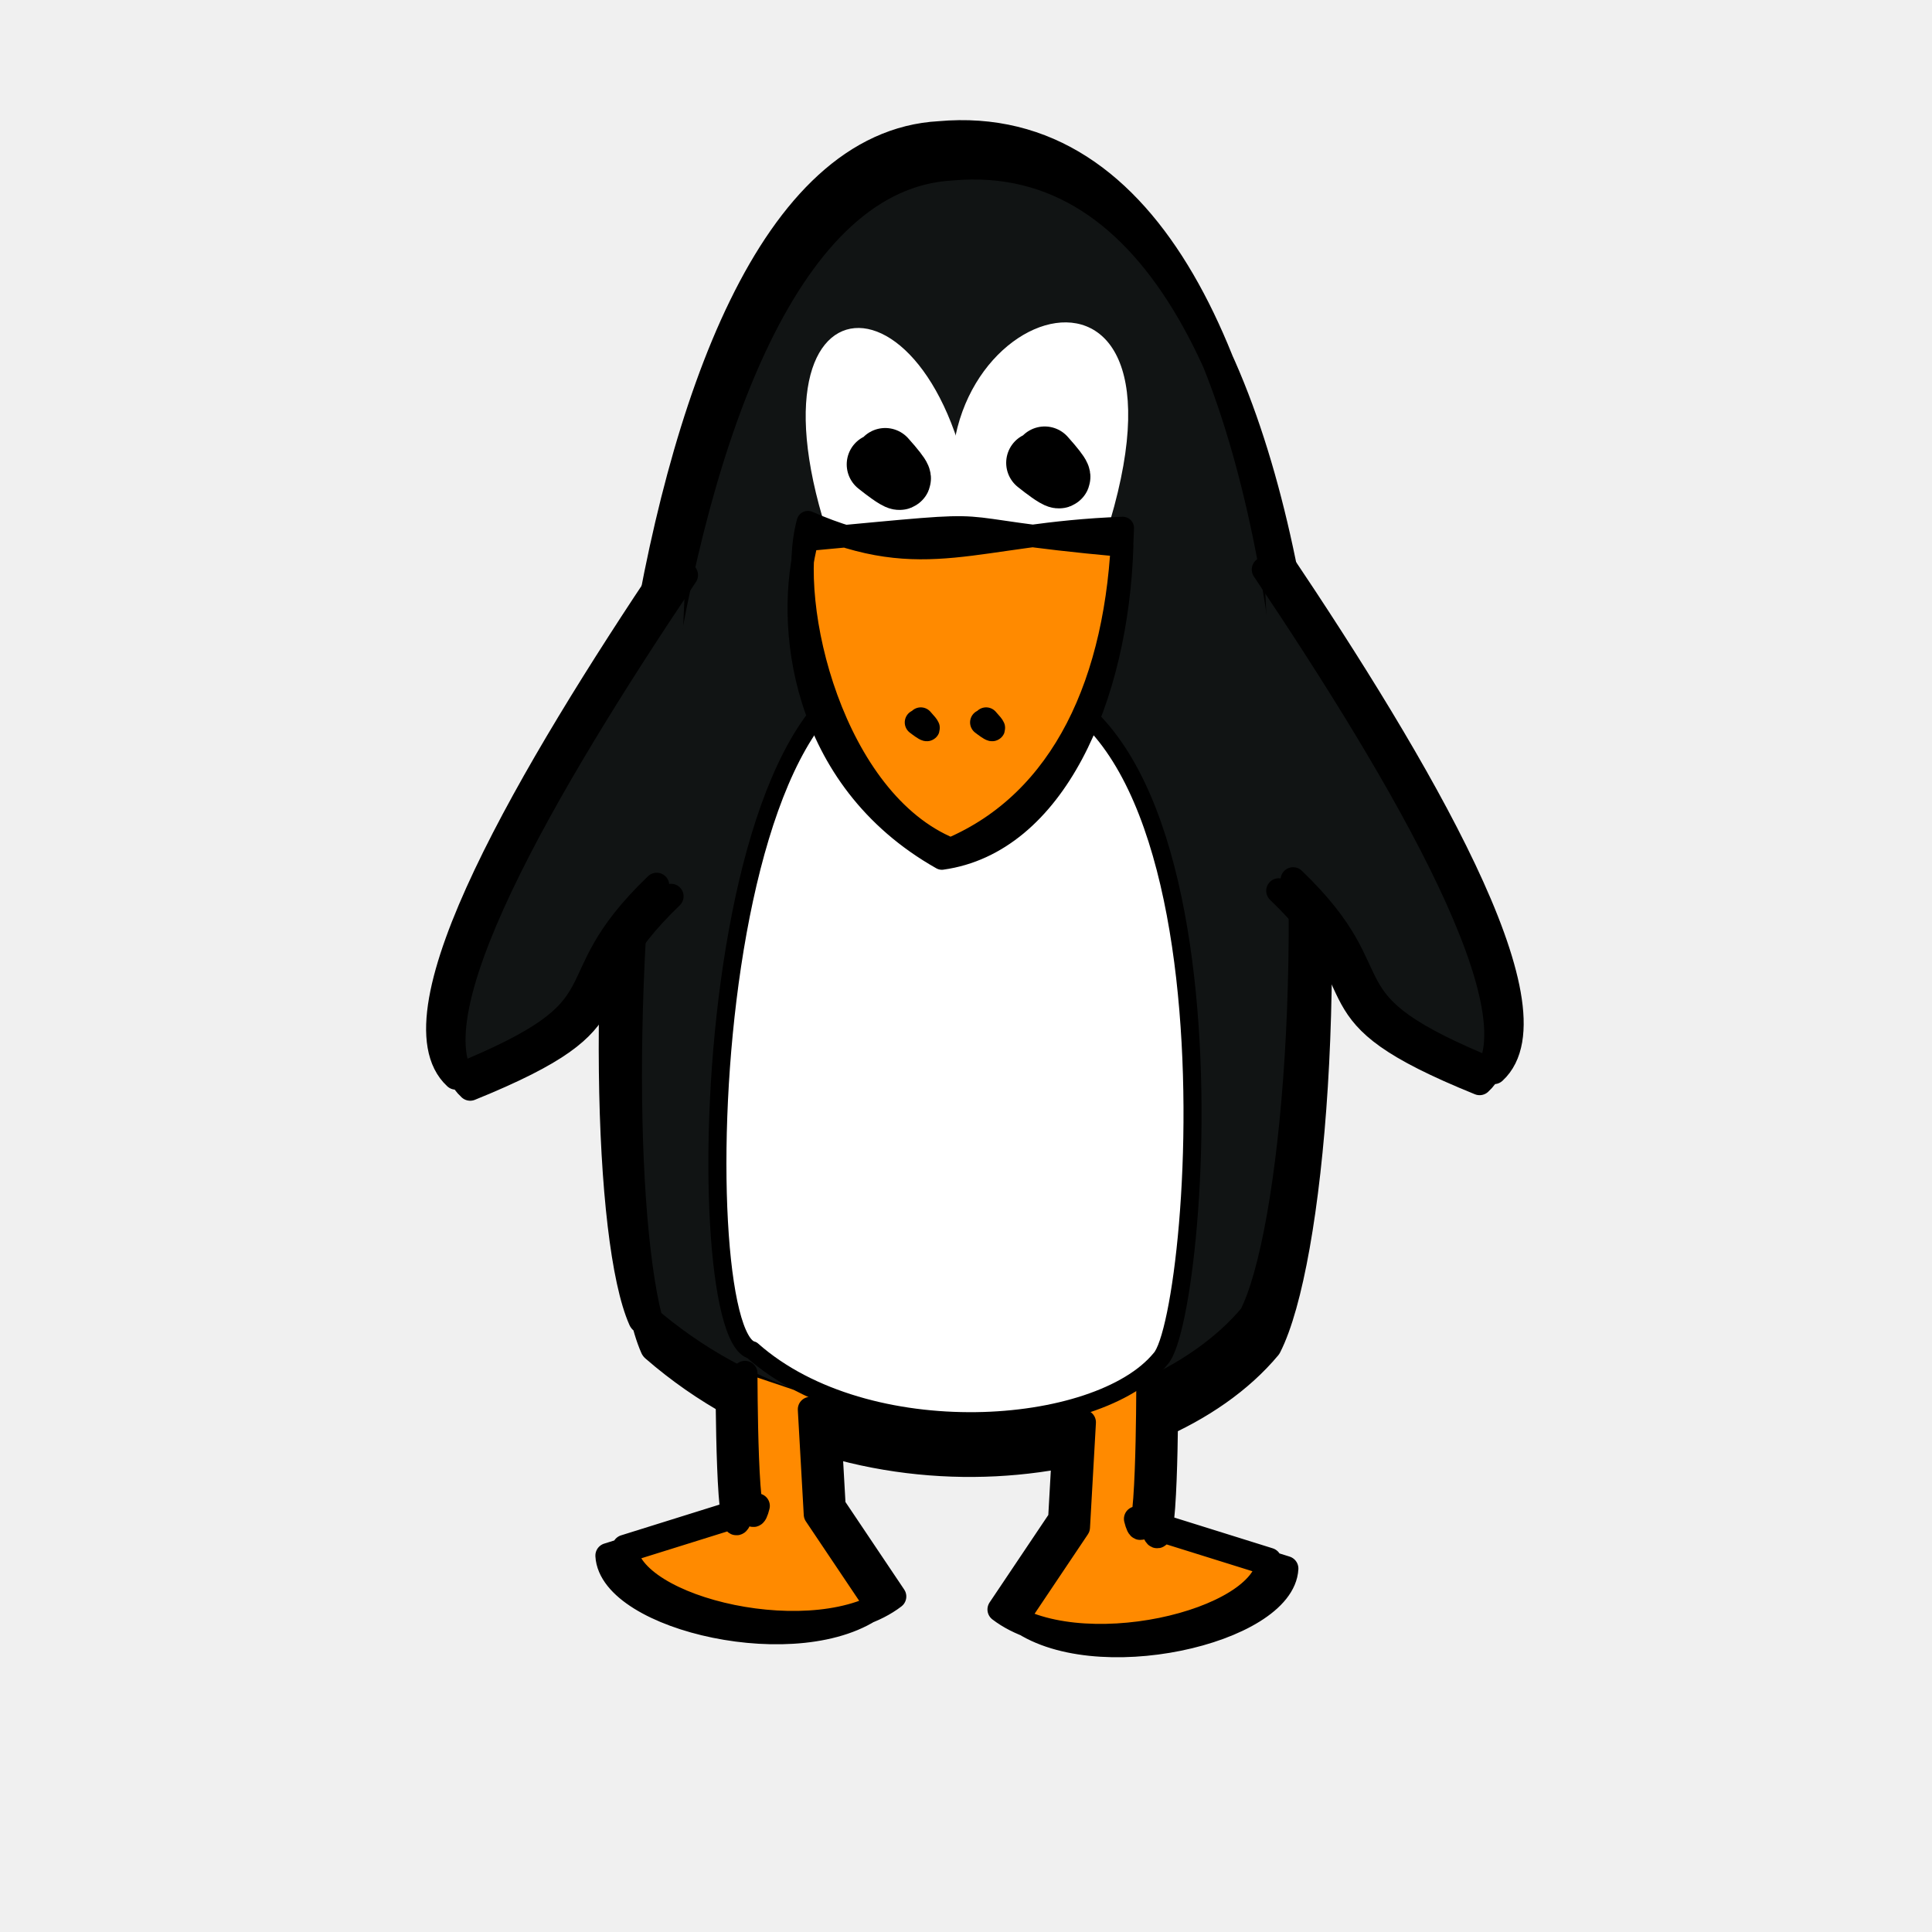
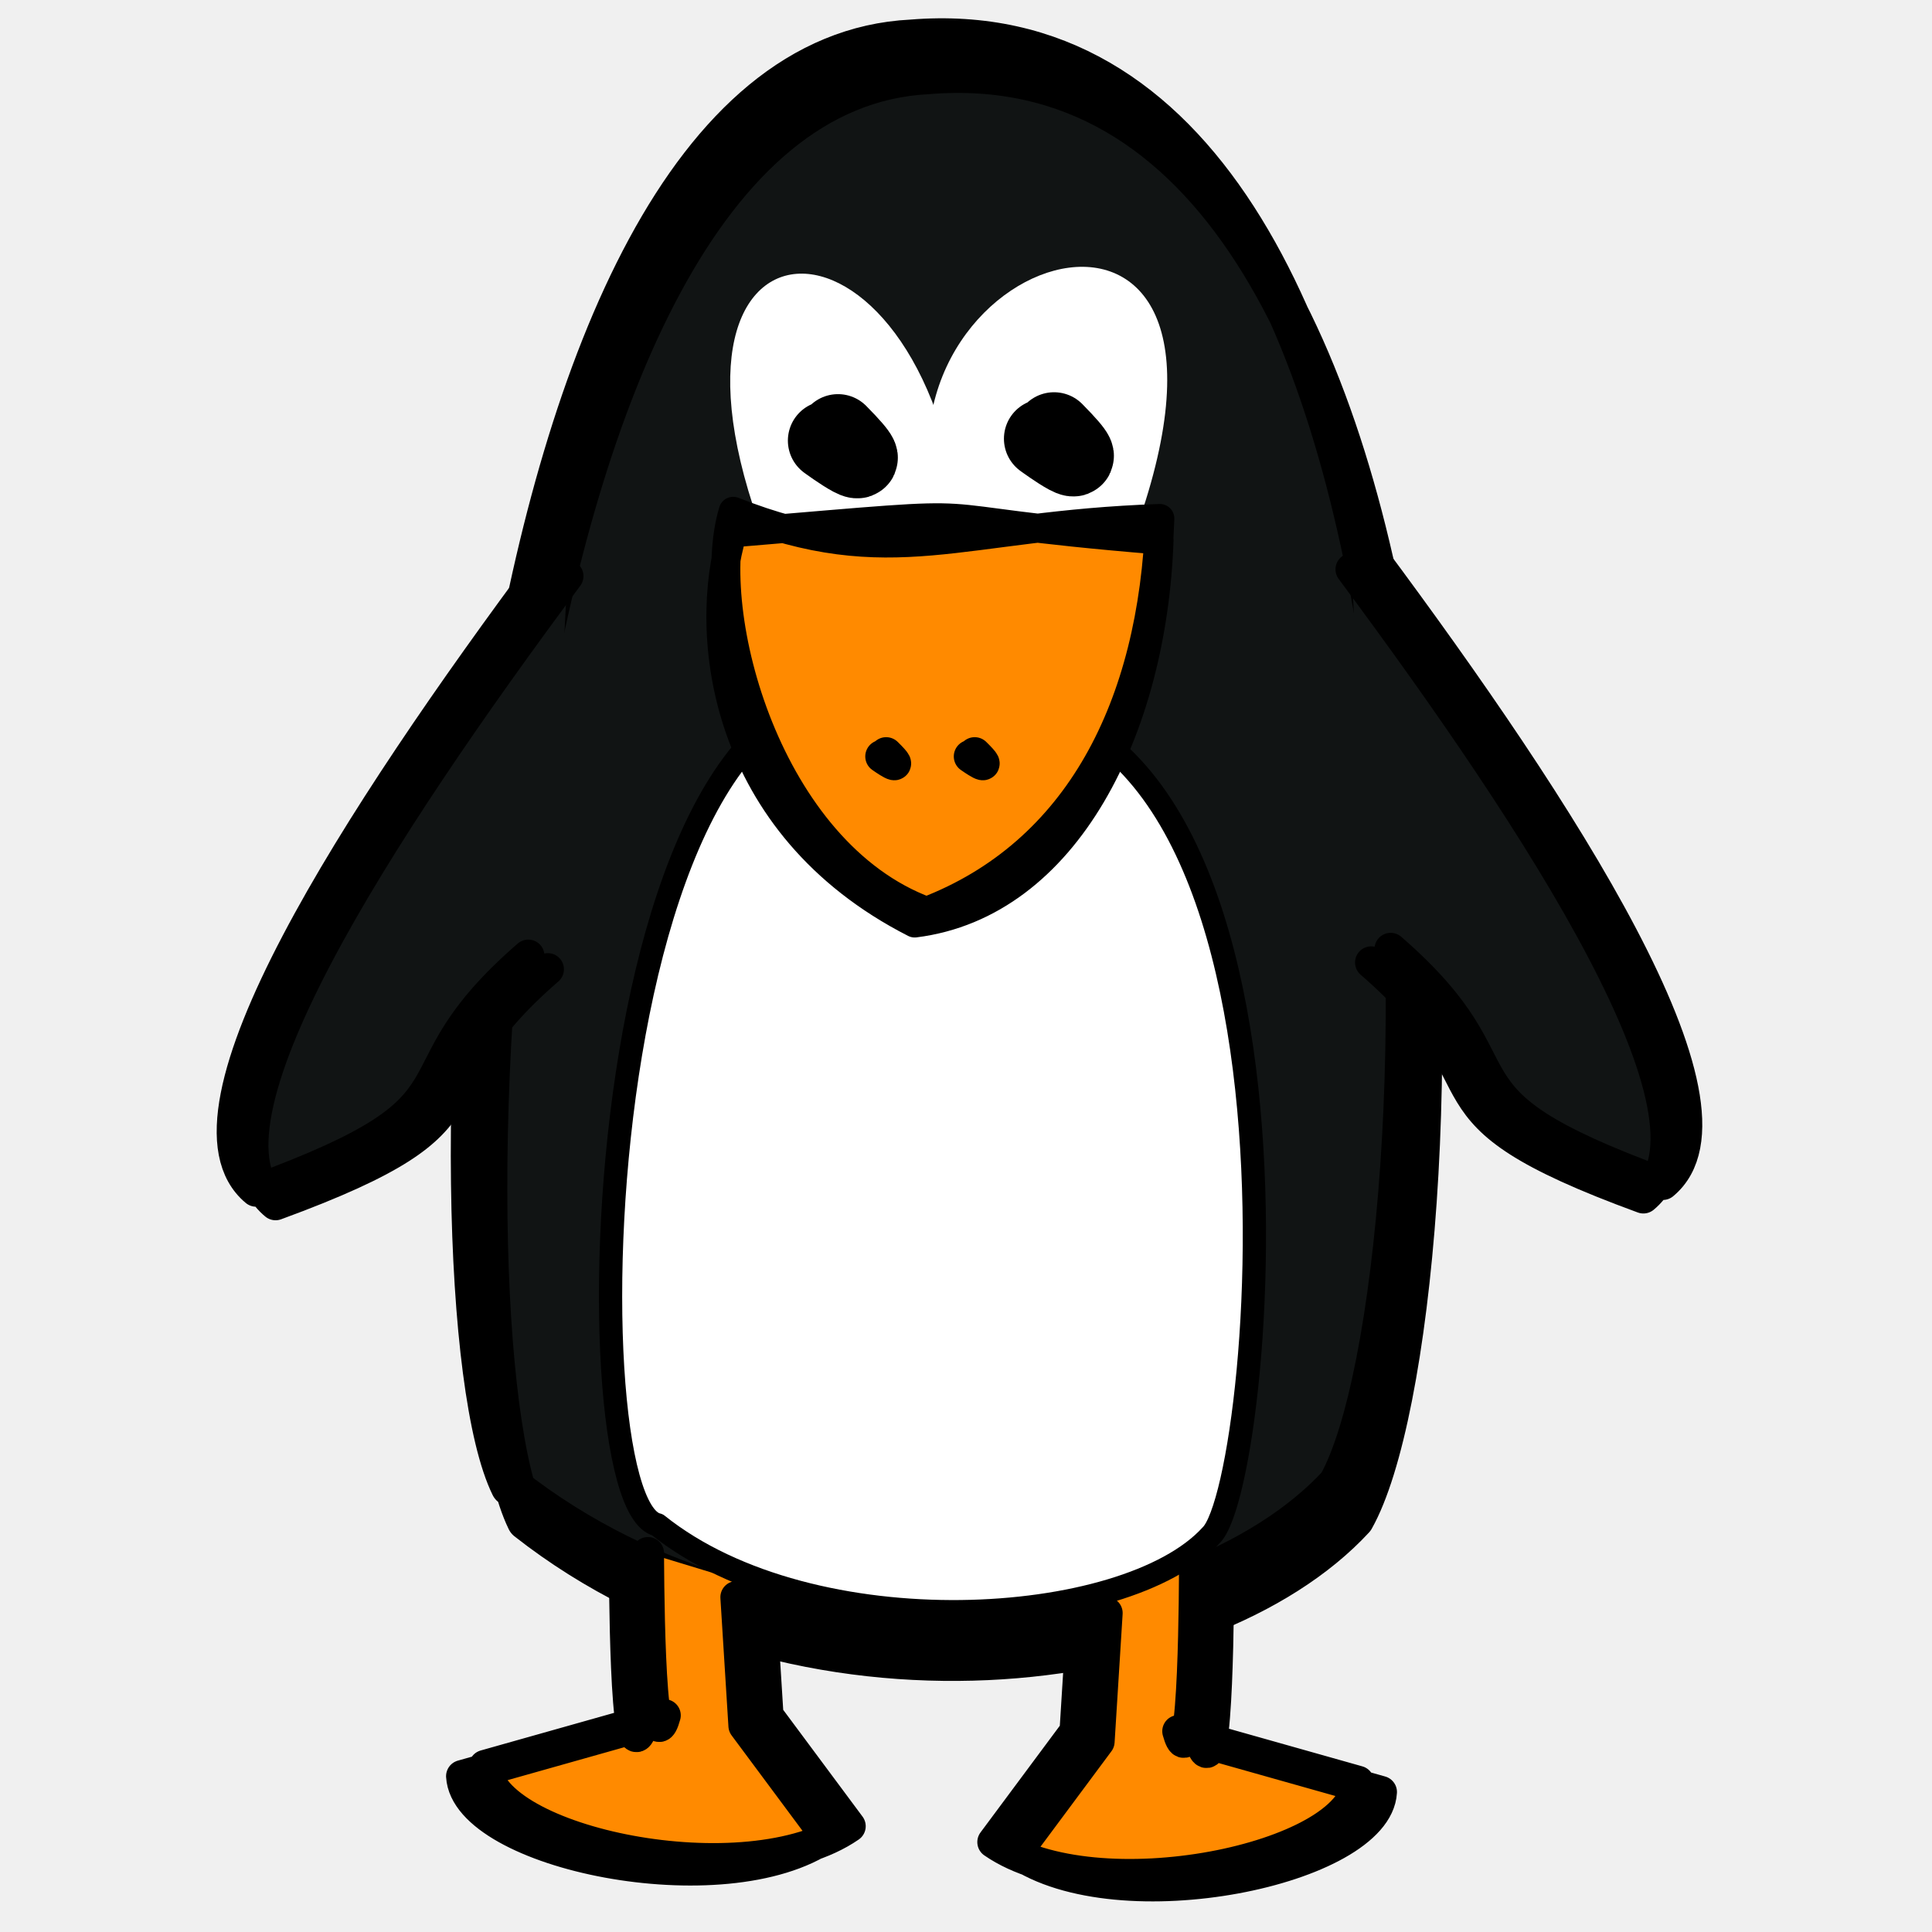
<svg xmlns="http://www.w3.org/2000/svg" width="100" height="100" id="svg2885" version="1.0">
  <defs id="defs2887" />
  <g id="layer1">
-     <g style="fill:white;fill-opacity:1;stroke:none;stroke-width:3.548;stroke-miterlimit:4;stroke-opacity:1" id="g11309" transform="matrix(0.229689,0,0,0.301668,89.1006,9.489927)">
-       <path style="fill-rule:evenodd;stroke:black;stroke-linecap:round;stroke-linejoin:round" d="M -177.464,83.852 C -232.875,63.624 -237.393,195.653 -221.778,198.578 C -195.975,215.996 -143.771,213.139 -129.704,200.048 C -120.47,192.487 -108.272,71.778 -177.464,83.852 z " id="path11311" />
+     <g style="fill:#ffffff;fill-opacity:1;stroke:none" id="g11309" transform="matrix(0.3112382,0,0,0.3692183,102.0214,5.002574)">
+       <path style="fill-rule:evenodd;stroke:#000000;stroke-linecap:round;stroke-linejoin:round" d="m -177.464,83.852 c -55.411,-20.228 -59.929,111.801 -44.313,114.726 25.803,17.419 78.007,14.561 92.073,1.47 9.235,-7.56 21.433,-128.27 -47.76,-116.196 z" id="path11311" />
    </g>
-     <path d="M 48.637,7.082 C 31.503,8.015 29.774,60.243 33.321,68.252 C 43.716,77.288 59.252,74.975 64.919,68.184 C 69.284,59.614 70.582,5.104 48.637,7.082 z M 49.254,8.532 C 32.12,9.465 30.391,61.693 33.938,69.702 C 44.333,78.737 59.869,76.425 65.536,69.634 C 69.901,61.064 71.199,6.554 49.254,8.532 z " style="fill:#111414;fill-opacity:1;fill-rule:nonzero;stroke:black;stroke-width:1.622;stroke-linecap:round;stroke-linejoin:round;stroke-miterlimit:4;stroke-opacity:1" id="path11315" />
-     <path style="fill:white;fill-opacity:1;fill-rule:evenodd;stroke:none;stroke-width:7.372;stroke-linecap:round;stroke-linejoin:round;stroke-miterlimit:4;stroke-opacity:1" d="M 49.532,26.888 C 46.998,15.596 63.236,10.501 56.93,28.6" id="path2186" />
-     <path style="fill:white;fill-opacity:1;fill-rule:evenodd;stroke:none;stroke-width:6.532;stroke-linecap:round;stroke-linejoin:round;stroke-miterlimit:4;stroke-opacity:1" d="M 43.262,28.869 C 37.587,13.406 49.117,13.052 50.529,27.624" id="path5435" />
-     <path id="path12075" style="fill:#ff8a00;fill-opacity:1;fill-rule:nonzero;stroke:black;stroke-width:1.297;stroke-linecap:round;stroke-linejoin:round;stroke-miterlimit:4;stroke-opacity:1" d="M 42.816,72.52 L 43.123,77.957 L 46.262,82.634 C 42.336,85.635 32.509,83.339 32.338,80.089 L 39.198,77.945 C 38.559,80.517 38.559,71.086 38.559,71.086 M 41.943,72.948 L 42.25,78.385 L 45.39,83.063 C 41.463,86.064 31.637,83.768 31.465,80.517 L 38.325,78.374 C 37.687,80.946 37.687,71.515 37.687,71.515" />
-     <path id="path5438" style="fill:#ff8a00;fill-opacity:1;fill-rule:nonzero;stroke:black;stroke-width:1.297;stroke-linecap:round;stroke-linejoin:round;stroke-miterlimit:4;stroke-opacity:1" d="M 55.205,73.191 L 54.898,78.628 L 51.759,83.305 C 55.685,86.306 65.512,84.01 65.683,80.76 L 58.823,78.616 C 59.461,81.188 59.461,71.757 59.461,71.757 M 56.077,73.619 L 55.77,79.056 L 52.631,83.734 C 56.558,86.735 66.384,84.439 66.556,81.188 L 59.696,79.045 C 60.334,81.617 60.334,72.186 60.334,72.186" />
-     <path style="fill:white;fill-opacity:1;fill-rule:evenodd;stroke:black;stroke-width:0.934;stroke-linecap:round;stroke-linejoin:round;stroke-miterlimit:4;stroke-opacity:1" d="M 49.103,35.277 C 36.376,29.175 35.338,69.004 38.925,69.886 C 44.852,75.141 56.842,74.279 60.073,70.329 C 62.194,68.049 64.996,31.635 49.103,35.277 z " id="path13611" />
-     <path d="M 49.203,43.942 C 43.123,41.452 40.649,31.325 41.817,27.027 C 47.898,29.688 50.425,27.611 58.113,27.33 C 57.865,35.278 54.996,41.474 49.203,43.942 z M 48.75,44.436 C 41.402,40.285 40.618,32.235 41.787,27.937 C 53.362,26.861 47.436,27.276 58.083,28.24 C 57.835,36.188 54.543,43.63 48.75,44.436 z " style="fill:#ff8a00;fill-opacity:1;fill-rule:nonzero;stroke:black;stroke-width:1.166;stroke-linecap:round;stroke-linejoin:round;stroke-miterlimit:4;stroke-opacity:1" id="path5441" />
-     <path style="fill:black;fill-opacity:1;fill-rule:evenodd;stroke:black;stroke-width:3.194;stroke-linecap:round;stroke-linejoin:round;stroke-miterlimit:4;stroke-opacity:1" d="M 54.073,23.671 C 56.013,25.847 53.677,23.956 53.677,23.956" id="path2188" />
-     <path style="fill:black;fill-opacity:1;fill-rule:evenodd;stroke:black;stroke-width:3.194;stroke-linecap:round;stroke-linejoin:round;stroke-miterlimit:4;stroke-opacity:1" d="M 45.819,23.751 C 47.76,25.927 45.423,24.037 45.423,24.037" id="path5462" />
-     <path d="M 65.44,29.48 C 72.642,40.2 80.077,52.824 76.584,56.038 C 67.294,52.27 71.769,51.469 66.187,46.107 M 66.184,28.908 C 73.386,39.628 80.821,52.251 77.328,55.466 C 68.037,51.697 72.513,50.896 66.931,45.535" style="fill:#111414;fill-opacity:1;fill-rule:nonzero;stroke:black;stroke-width:1.297;stroke-linecap:round;stroke-linejoin:round;stroke-miterlimit:4;stroke-opacity:1" id="path13605" />
-     <path style="fill:black;fill-opacity:1;fill-rule:evenodd;stroke:black;stroke-width:1.326;stroke-linecap:round;stroke-linejoin:round;stroke-miterlimit:4;stroke-opacity:1" d="M 47.66,37.276 C 48.479,38.165 47.493,37.392 47.493,37.392" id="path13607" />
-     <path style="fill:black;fill-opacity:1;fill-rule:evenodd;stroke:black;stroke-width:1.326;stroke-linecap:round;stroke-linejoin:round;stroke-miterlimit:4;stroke-opacity:1" d="M 51.041,37.276 C 51.86,38.165 50.874,37.392 50.874,37.392" id="path13609" />
-     <path d="M 35.481,29.767 C 28.279,40.487 20.844,53.11 24.337,56.325 C 33.628,52.556 29.152,51.755 34.734,46.393 M 34.737,29.194 C 27.535,39.914 20.1,52.537 23.593,55.752 C 32.884,51.984 28.408,51.183 33.991,45.821" style="fill:#111414;fill-opacity:1;fill-rule:nonzero;stroke:black;stroke-width:1.297;stroke-linecap:round;stroke-linejoin:round;stroke-miterlimit:4;stroke-opacity:1" id="path5464" />
+     <path d="M 47.192,2.056 C 23.974,3.197 21.631,67.12 26.437,76.923 40.523,87.982 61.576,85.151 69.255,76.84 75.169,66.35 76.928,-0.366 47.192,2.056 z m 0.836,1.775 C 24.81,4.972 22.467,68.895 27.273,78.698 41.359,89.756 62.412,86.926 70.091,78.614 76.005,68.125 77.764,1.409 48.028,3.83 z" style="fill:#111414;fill-opacity:1;fill-rule:nonzero;stroke:#000000;stroke-width:2.089;stroke-linecap:round;stroke-linejoin:round;stroke-miterlimit:4;stroke-opacity:1" id="path11315" />
+     <path style="fill:#ffffff;fill-opacity:1;fill-rule:evenodd;stroke:none" d="M 48.404,26.297 C 44.971,12.476 66.974,6.24 58.429,28.392" id="path2186" />
+     <path style="fill:#ffffff;fill-opacity:1;fill-rule:evenodd;stroke:none" d="M 39.908,28.721 C 32.219,9.795 47.841,9.362 49.755,27.198" id="path5435" />
+     <path id="path12075" style="fill:#ff8a00;fill-opacity:1;fill-rule:nonzero;stroke:#000000;stroke-width:1.671;stroke-linecap:round;stroke-linejoin:round;stroke-miterlimit:4;stroke-opacity:1" d="m 39.304,82.146 0.416,6.654 4.254,5.725 C 38.653,98.198 25.338,95.388 25.105,91.41 L 34.401,88.787 c -0.865,3.148 -0.865,-8.395 -0.865,-8.395 m 4.586,2.279 0.416,6.654 4.254,5.725 c -5.321,3.673 -18.636,0.863 -18.868,-3.115 l 9.295,-2.623 c -0.865,3.148 -0.865,-8.395 -0.865,-8.395" />
+     <path id="path5438" style="fill:#ff8a00;fill-opacity:1;fill-rule:nonzero;stroke:#000000;stroke-width:1.671;stroke-linecap:round;stroke-linejoin:round;stroke-miterlimit:4;stroke-opacity:1" d="m 56.091,82.967 -0.416,6.654 -4.254,5.725 c 5.321,3.673 18.636,0.863 18.868,-3.115 l -9.295,-2.623 c 0.865,3.148 0.865,-8.395 0.865,-8.395 m -4.586,2.279 -0.416,6.654 -4.254,5.725 c 5.321,3.673 18.636,0.863 18.868,-3.115 l -9.295,-2.623 c 0.865,3.148 0.865,-8.395 0.865,-8.395" />
+     <path style="fill:#ffffff;fill-opacity:1;fill-rule:evenodd;stroke:#000000;stroke-width:1.203;stroke-linecap:round;stroke-linejoin:round;stroke-miterlimit:4;stroke-opacity:1" d="m 47.823,36.564 c -17.246,-7.469 -18.652,41.279 -13.792,42.359 8.031,6.431 24.279,5.376 28.657,0.543 2.874,-2.791 6.671,-47.36 -14.865,-42.902 z" id="path13611" />
+     <path d="M 47.959,47.169 C 39.72,44.121 36.367,31.727 37.951,26.466 c 8.24,3.257 11.664,0.715 22.082,0.371 -0.337,9.728 -4.224,17.311 -12.074,20.331 z m -0.614,0.605 C 37.388,42.694 36.326,32.841 37.91,27.58 53.595,26.263 45.564,26.771 59.992,27.951 59.655,37.679 55.195,46.787 47.345,47.774 z" style="fill:#ff8a00;fill-opacity:1;fill-rule:nonzero;stroke:#000000;stroke-width:1.501;stroke-linecap:round;stroke-linejoin:round;stroke-miterlimit:4;stroke-opacity:1" id="path5441" />
+     <path style="fill:#000000;fill-opacity:1;fill-rule:evenodd;stroke:#000000;stroke-width:4.113;stroke-linecap:round;stroke-linejoin:round;stroke-miterlimit:4;stroke-opacity:1" d="m 54.557,22.359 c 2.629,2.663 -0.537,0.349 -0.537,0.349" id="path2188" />
+     <path style="fill:#000000;fill-opacity:1;fill-rule:evenodd;stroke:#000000;stroke-width:4.113;stroke-linecap:round;stroke-linejoin:round;stroke-miterlimit:4;stroke-opacity:1" d="m 43.374,22.457 c 2.629,2.663 -0.537,0.349 -0.537,0.349" id="path5462" />
+     <path d="M 69.961,29.469 C 79.72,42.59 89.794,58.04 85.061,61.974 72.472,57.362 78.537,56.381 70.973,49.819 m -0.004,-21.051 C 80.727,41.889 90.802,57.339 86.069,61.274 73.48,56.661 79.545,55.681 71.98,49.119" style="fill:#111414;fill-opacity:1;fill-rule:nonzero;stroke:#000000;stroke-width:1.671;stroke-linecap:round;stroke-linejoin:round;stroke-miterlimit:4;stroke-opacity:1" id="path13605" />
+     <path style="fill:#000000;fill-opacity:1;fill-rule:evenodd;stroke:#000000;stroke-width:1.708;stroke-linecap:round;stroke-linejoin:round;stroke-miterlimit:4;stroke-opacity:1" d="m 45.867,39.01 c 1.11,1.088 -0.227,0.143 -0.227,0.143" id="path13607" />
+     <path style="fill:#000000;fill-opacity:1;fill-rule:evenodd;stroke:#000000;stroke-width:1.708;stroke-linecap:round;stroke-linejoin:round;stroke-miterlimit:4;stroke-opacity:1" d="m 50.449,39.01 c 1.11,1.088 -0.227,0.143 -0.227,0.143" id="path13609" />
+     <path d="M 29.364,29.82 C 19.606,42.94 9.531,58.39 14.264,62.325 26.853,57.712 20.788,56.732 28.353,50.17 m 0.004,-21.051 C 18.598,42.239 8.523,57.689 13.257,61.624 25.845,57.011 19.781,56.031 27.345,49.469" style="fill:#111414;fill-opacity:1;fill-rule:nonzero;stroke:#000000;stroke-width:1.671;stroke-linecap:round;stroke-linejoin:round;stroke-miterlimit:4;stroke-opacity:1" id="path5464" />
  </g>
</svg>
